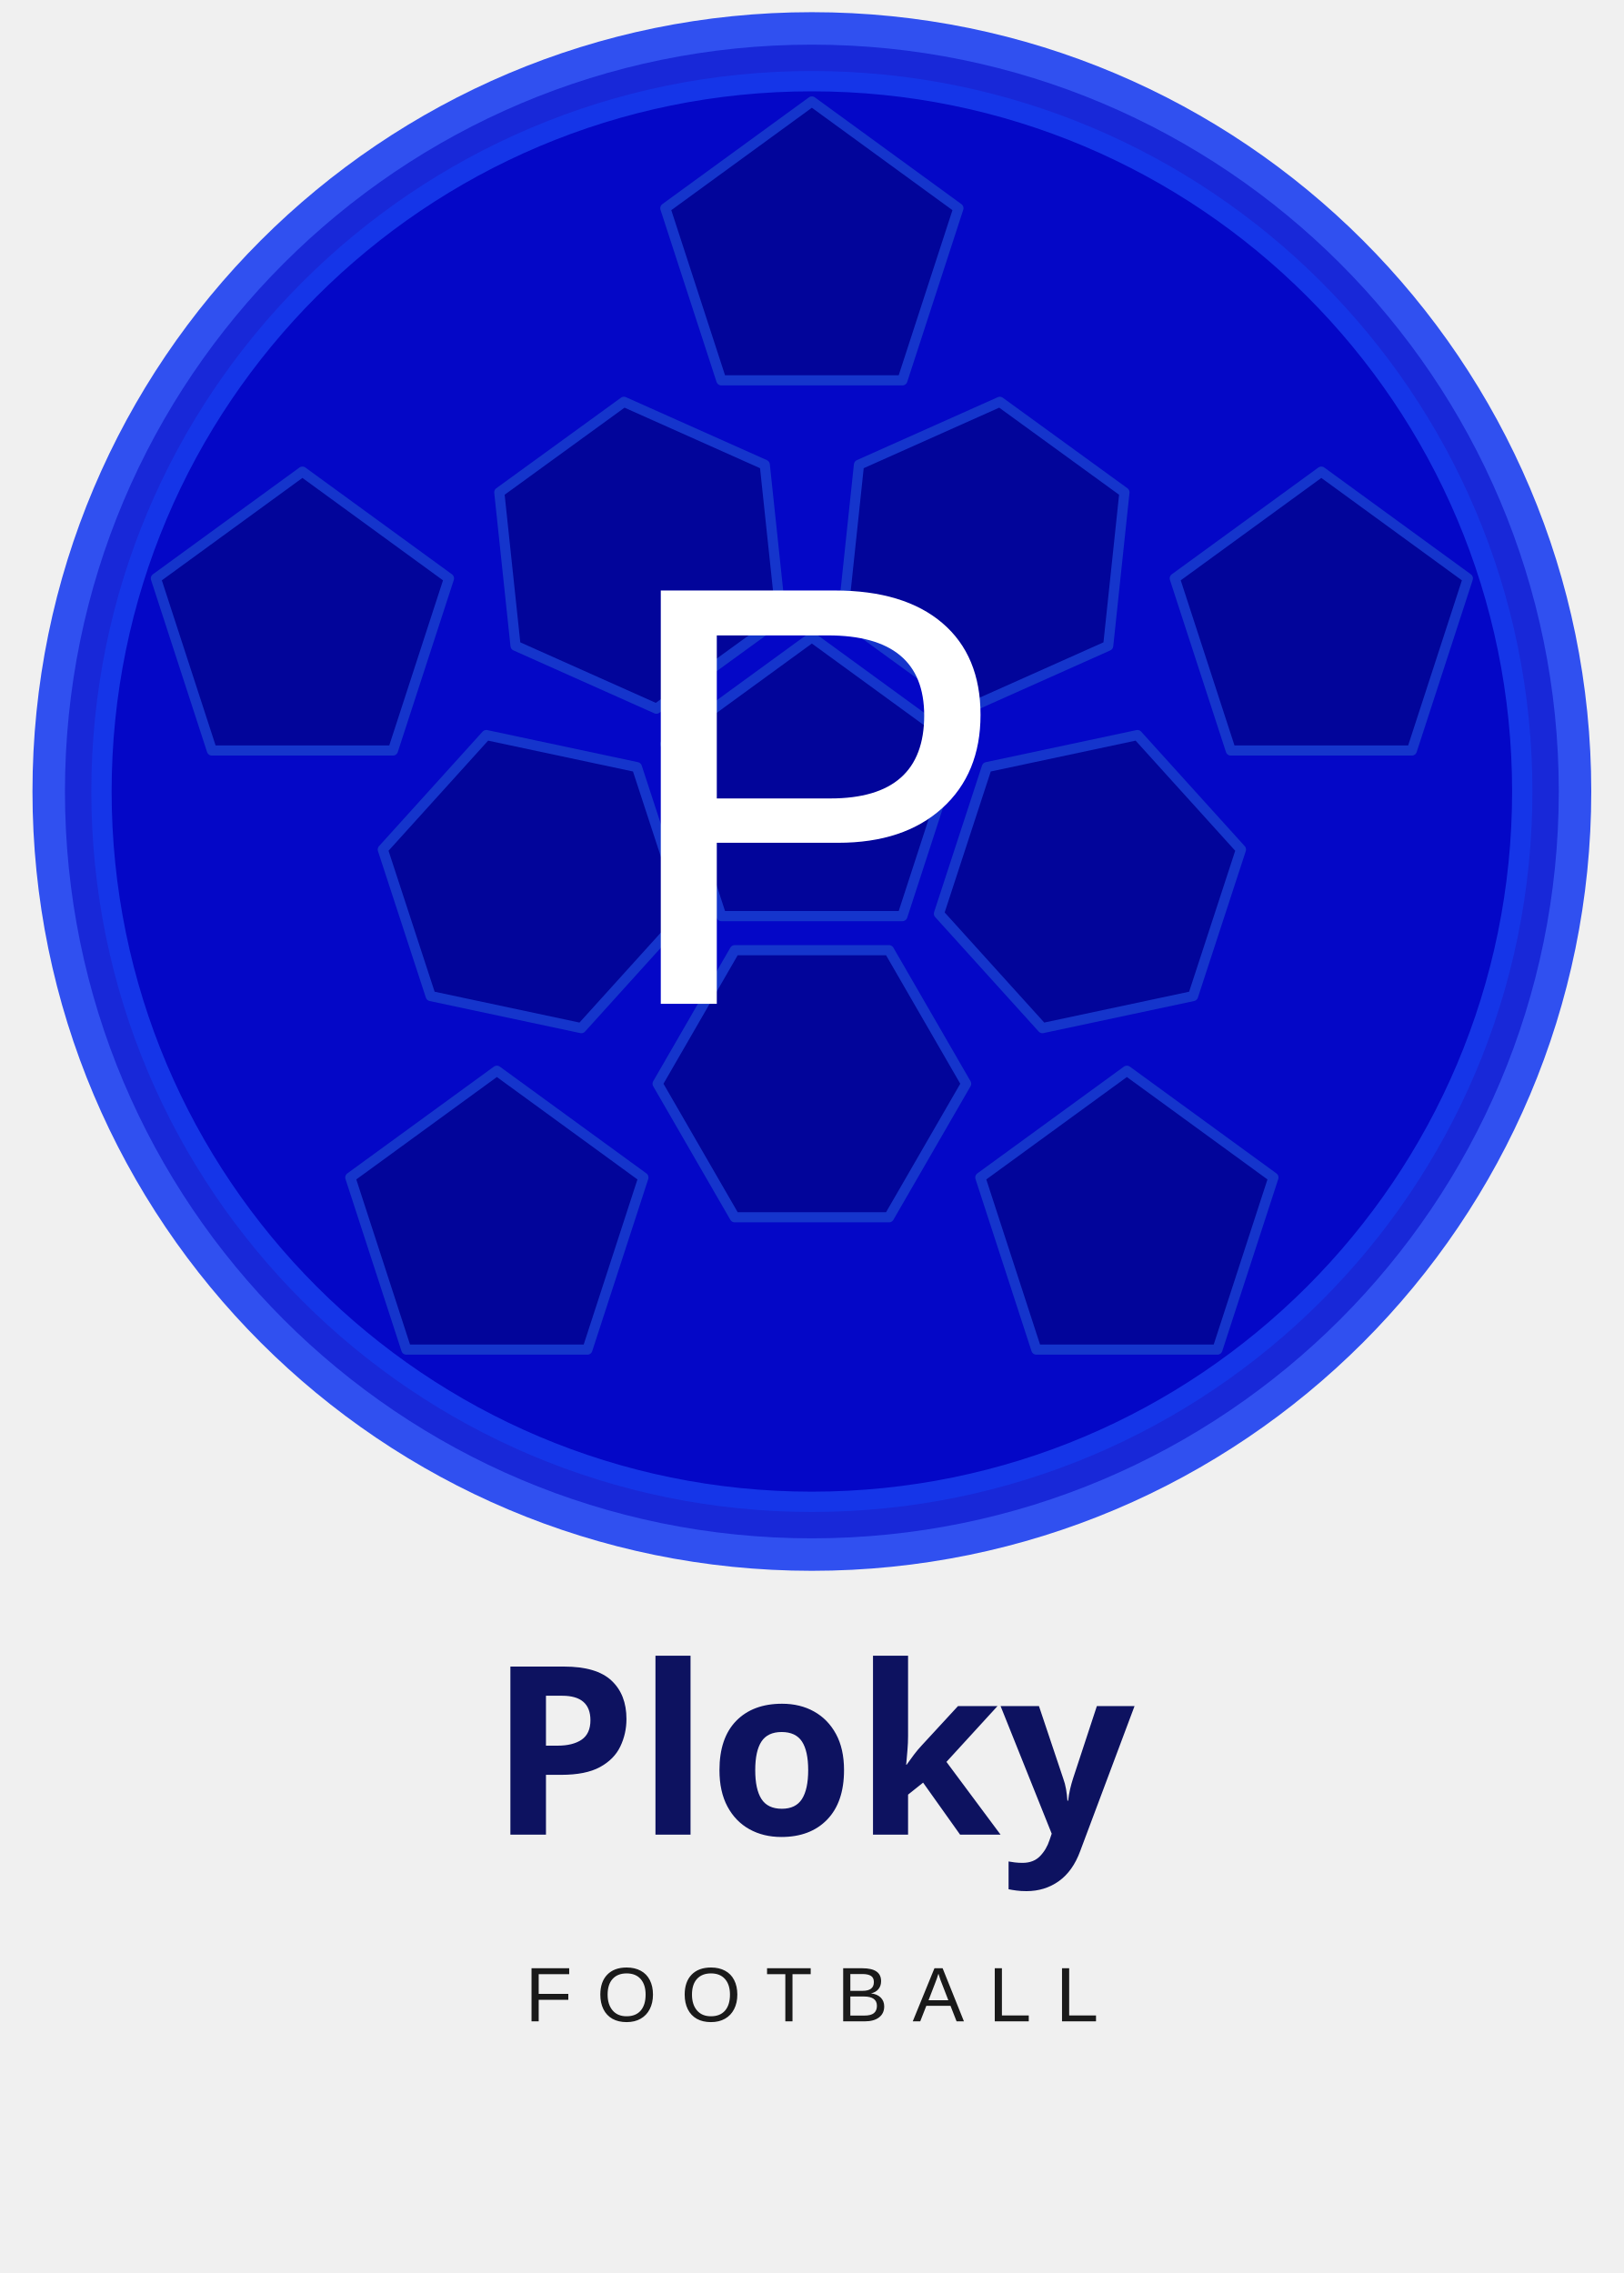
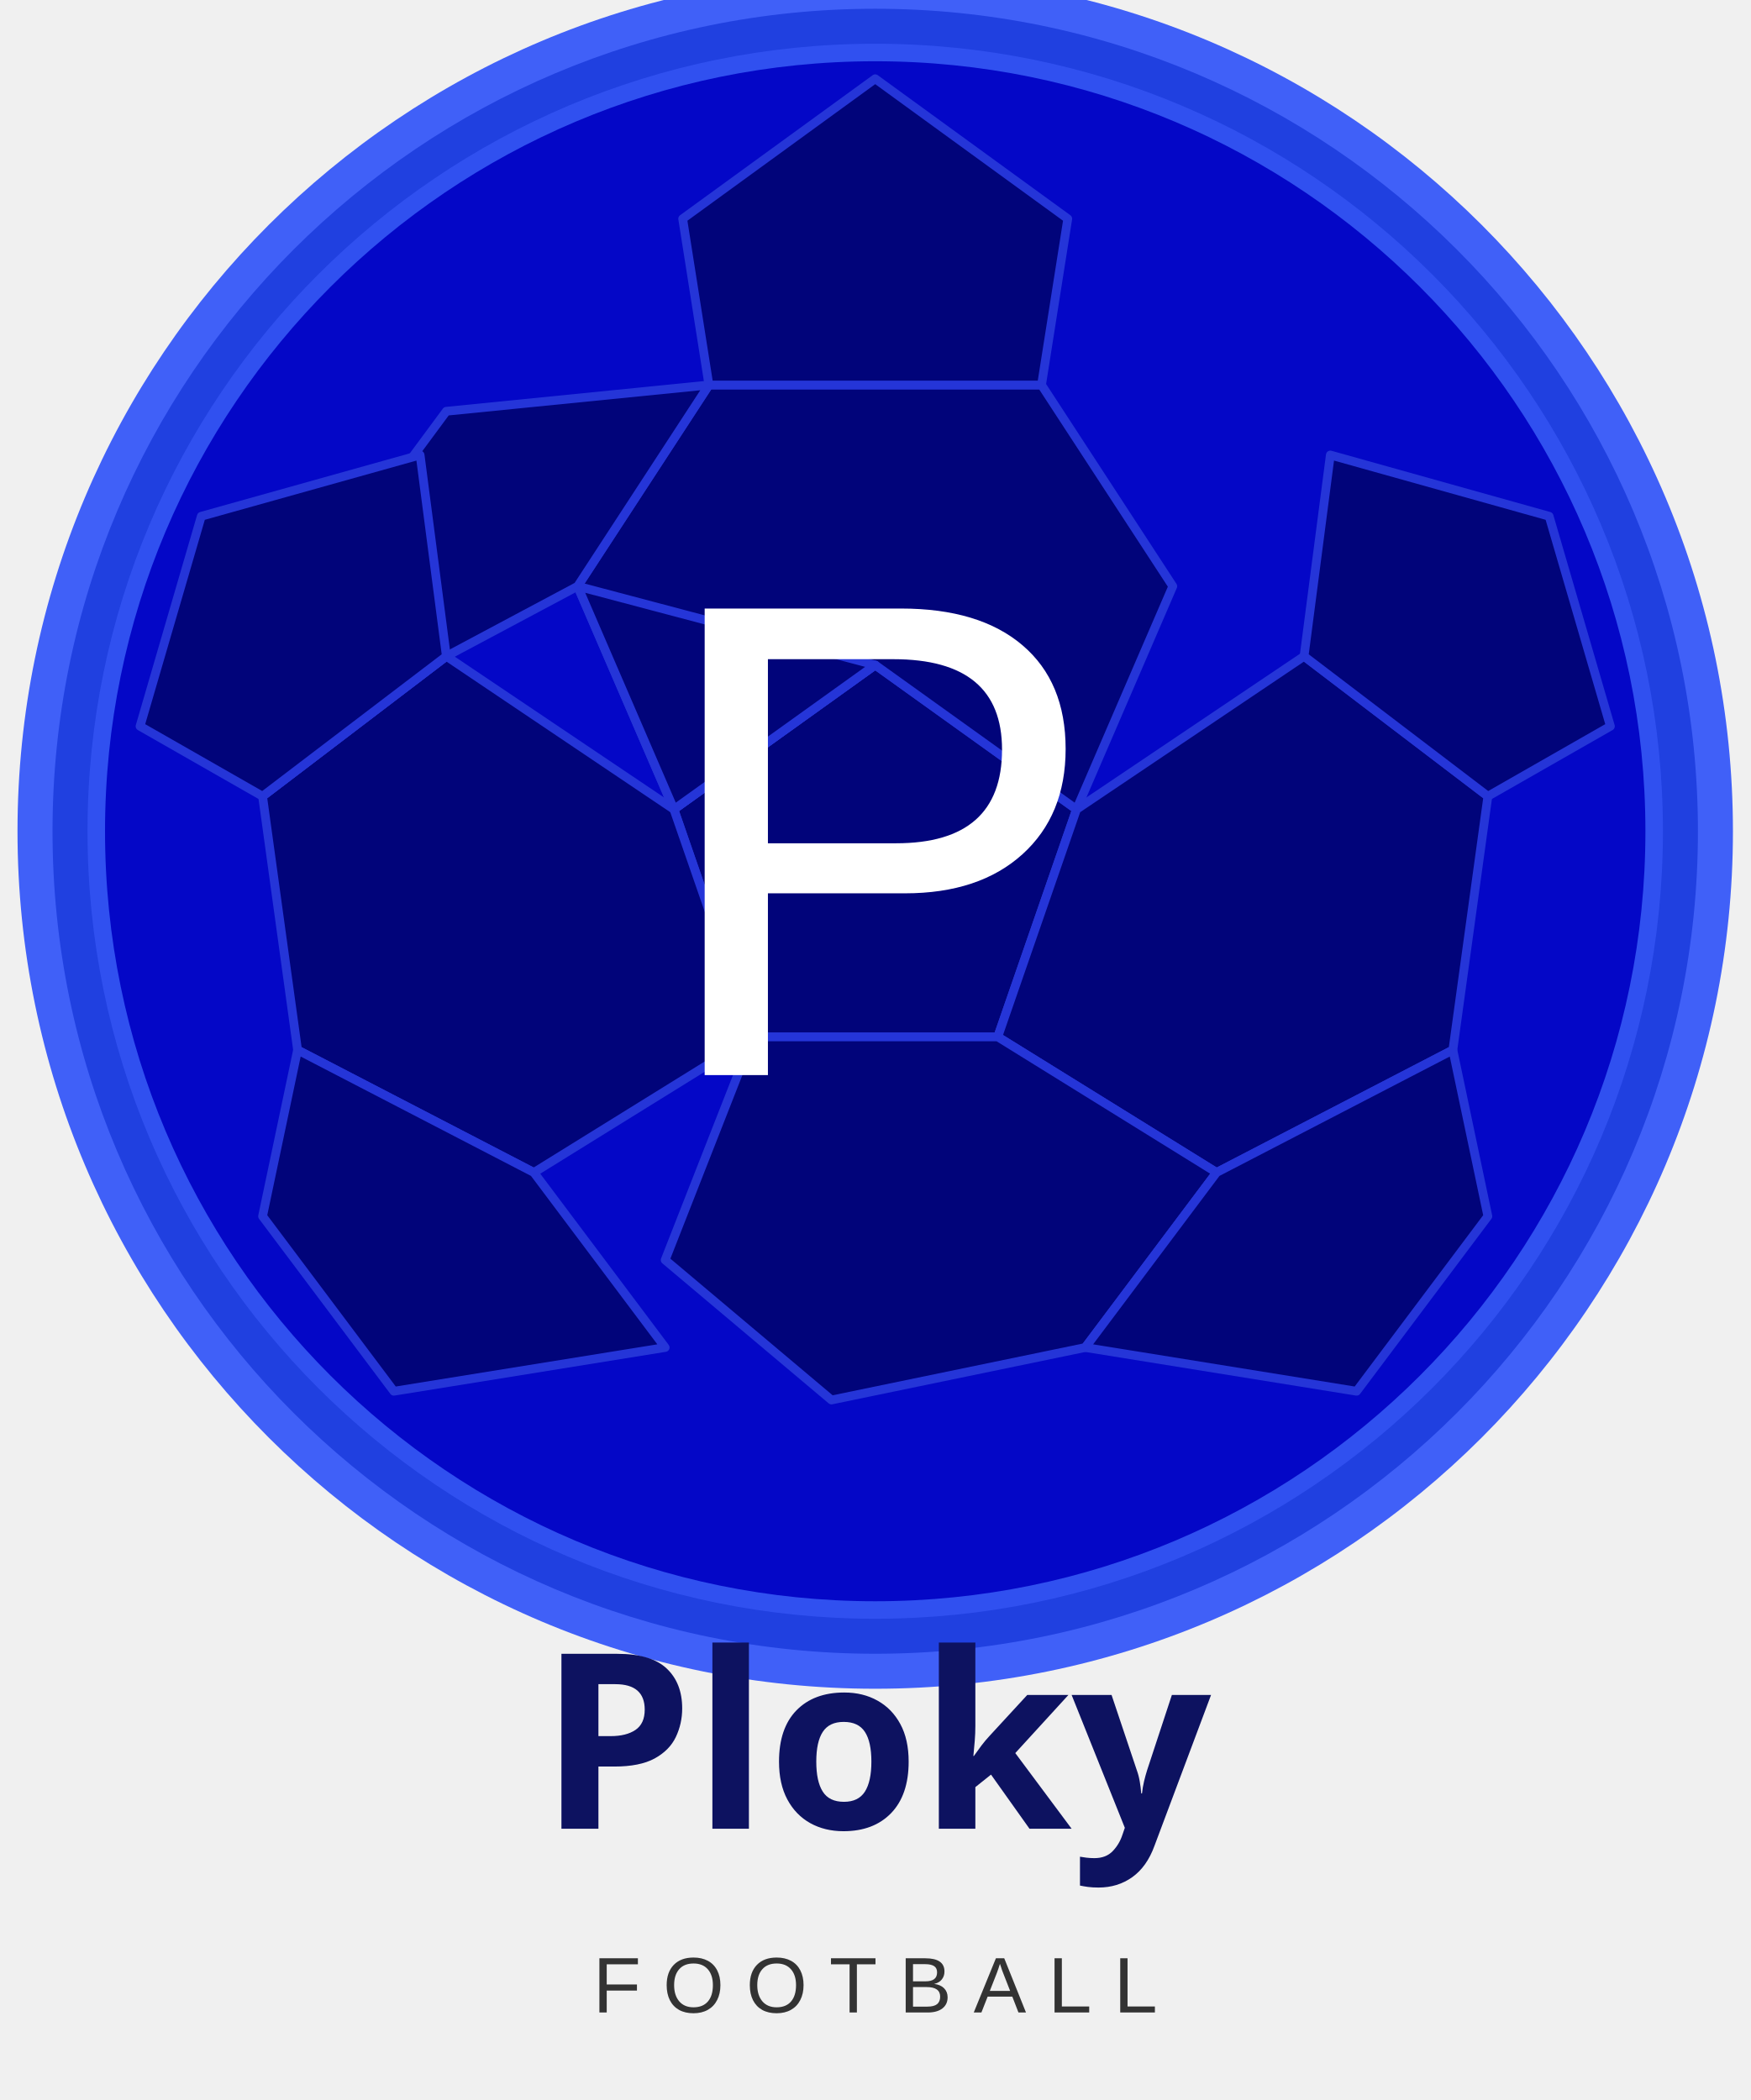
- <svg xmlns="http://www.w3.org/2000/svg" viewBox="0 0 400 560">
+ <svg xmlns="http://www.w3.org/2000/svg" viewBox="0 0 400 480">
  <defs>
    <clipPath id="ball-clip">
-       <circle cx="200" cy="195" r="173" />
+       <circle cx="200" cy="190" r="178" />
    </clipPath>
  </defs>
-   <circle cx="200" cy="195" r="192" fill="#3050F0" />
-   <circle cx="200" cy="195" r="184" fill="#1828D8" />
-   <circle cx="200" cy="195" r="175" fill="#0407C7" />
-   <g clip-path="url(#ball-clip)" stroke="#1535CC" stroke-width="2.5" fill="#02059a" stroke-linejoin="round">
-     <polygon points="200,157 236.1,183.3 222.3,225.7 177.7,225.7 163.9,183.3" />
-     <polygon points="211.6,114.5 246.3,99 277,121.3 273,159.1 238.3,174.6 207.6,152.3" />
-     <polygon points="280.2,181.1 305.7,209.3 293.9,245.4 256.8,253.3 231.3,225.1 243.1,189" />
-     <polygon points="238,267 219,299.9 181,299.9 162,267 181,234.1 219,234.1" />
-     <polygon points="143.2,253.3 106.1,245.4 94.3,209.3 119.8,181.1 156.9,189 168.7,225.1" />
-     <polygon points="127,159.1 123,121.3 153.7,99 188.4,114.5 192.4,152.3 161.7,174.6" />
-     <polygon points="200,25 236.1,51.3 222.3,93.7 177.7,93.7 163.9,51.3" />
-     <polygon points="361.6,142.5 347.8,184.9 303.2,184.9 289.4,142.5 325.5,116.2" />
-     <polygon points="299.9,332.5 255.3,332.5 241.5,290.1 277.6,263.8 313.7,290.1" />
-     <polygon points="100.1,332.5 86.3,290.1 122.4,263.8 158.5,290.1 144.7,332.5" />
-     <polygon points="38.4,142.5 74.5,116.2 110.6,142.5 96.8,184.9 52.2,184.9" />
+   <circle cx="200" cy="190" r="196" fill="#4060F8" />
+   <circle cx="200" cy="190" r="188" fill="#2040E0" />
+   <circle cx="200" cy="190" r="178" fill="#0407C7" />
+   <g clip-path="url(#ball-clip)" stroke="#2535D8" stroke-width="2" fill="#01047A" stroke-linejoin="round">
+     <polygon points="200,152 246,185 228,237 172,237 154,185" />
+     <polygon points="200,152 246,185 268,134 238,88 162,88 132,134 154,185" />
+     <polygon points="246,185 228,237 278,268 332,240 340,182 298,150" />
+     <polygon points="228,237 172,237 152,288 190,320 248,308 278,268" />
+     <polygon points="172,237 154,185 102,150 60,182 68,240 122,268" />
+     <polygon points="154,185 200,152 132,134 102,150 60,182 68,140 102,94 162,88 132,134" />
+     <polygon points="200,18 244,50 238,88 162,88 156,50" />
+     <polygon points="354,118 368,166 340,182 298,150 304,104" />
+     <polygon points="340,278 310,318 248,308 278,268 332,240" />
+     <polygon points="60,278 68,240 122,268 152,308 90,318" />
+     <polygon points="46,118 96,104 102,150 60,182 32,166" />
  </g>
-   <circle cx="200" cy="195" r="175" fill="none" stroke="#1535E8" stroke-width="5" />
-   <text x="200" y="196" font-family="Arial, Helvetica, sans-serif" font-size="148" font-weight="400" fill="#FFFFFF" text-anchor="middle" dominant-baseline="central">P</text>
-   <text x="200" y="452" font-family="Arial Black, sans-serif" font-size="58" font-weight="900" fill="#0D1260" text-anchor="middle">Ploky</text>
-   <text x="200" y="498" font-family="Arial, sans-serif" font-size="19" font-weight="500" fill="#1a1a1a" text-anchor="middle" letter-spacing="6">FOOTBALL</text>
+   <circle cx="200" cy="190" r="178" fill="none" stroke="#3050F0" stroke-width="4" />
+   <text x="200" y="192" font-family="Arial, Helvetica, sans-serif" font-size="155" font-weight="300" fill="#FFFFFF" text-anchor="middle" dominant-baseline="central">P</text>
+   <text x="200" y="418" font-family="Arial Black, sans-serif" font-size="56" font-weight="900" fill="#0D1260" text-anchor="middle">Ploky</text>
+   <text x="200" y="460" font-family="Arial, sans-serif" font-size="18" font-weight="400" fill="#333333" text-anchor="middle" letter-spacing="5">FOOTBALL</text>
</svg>
